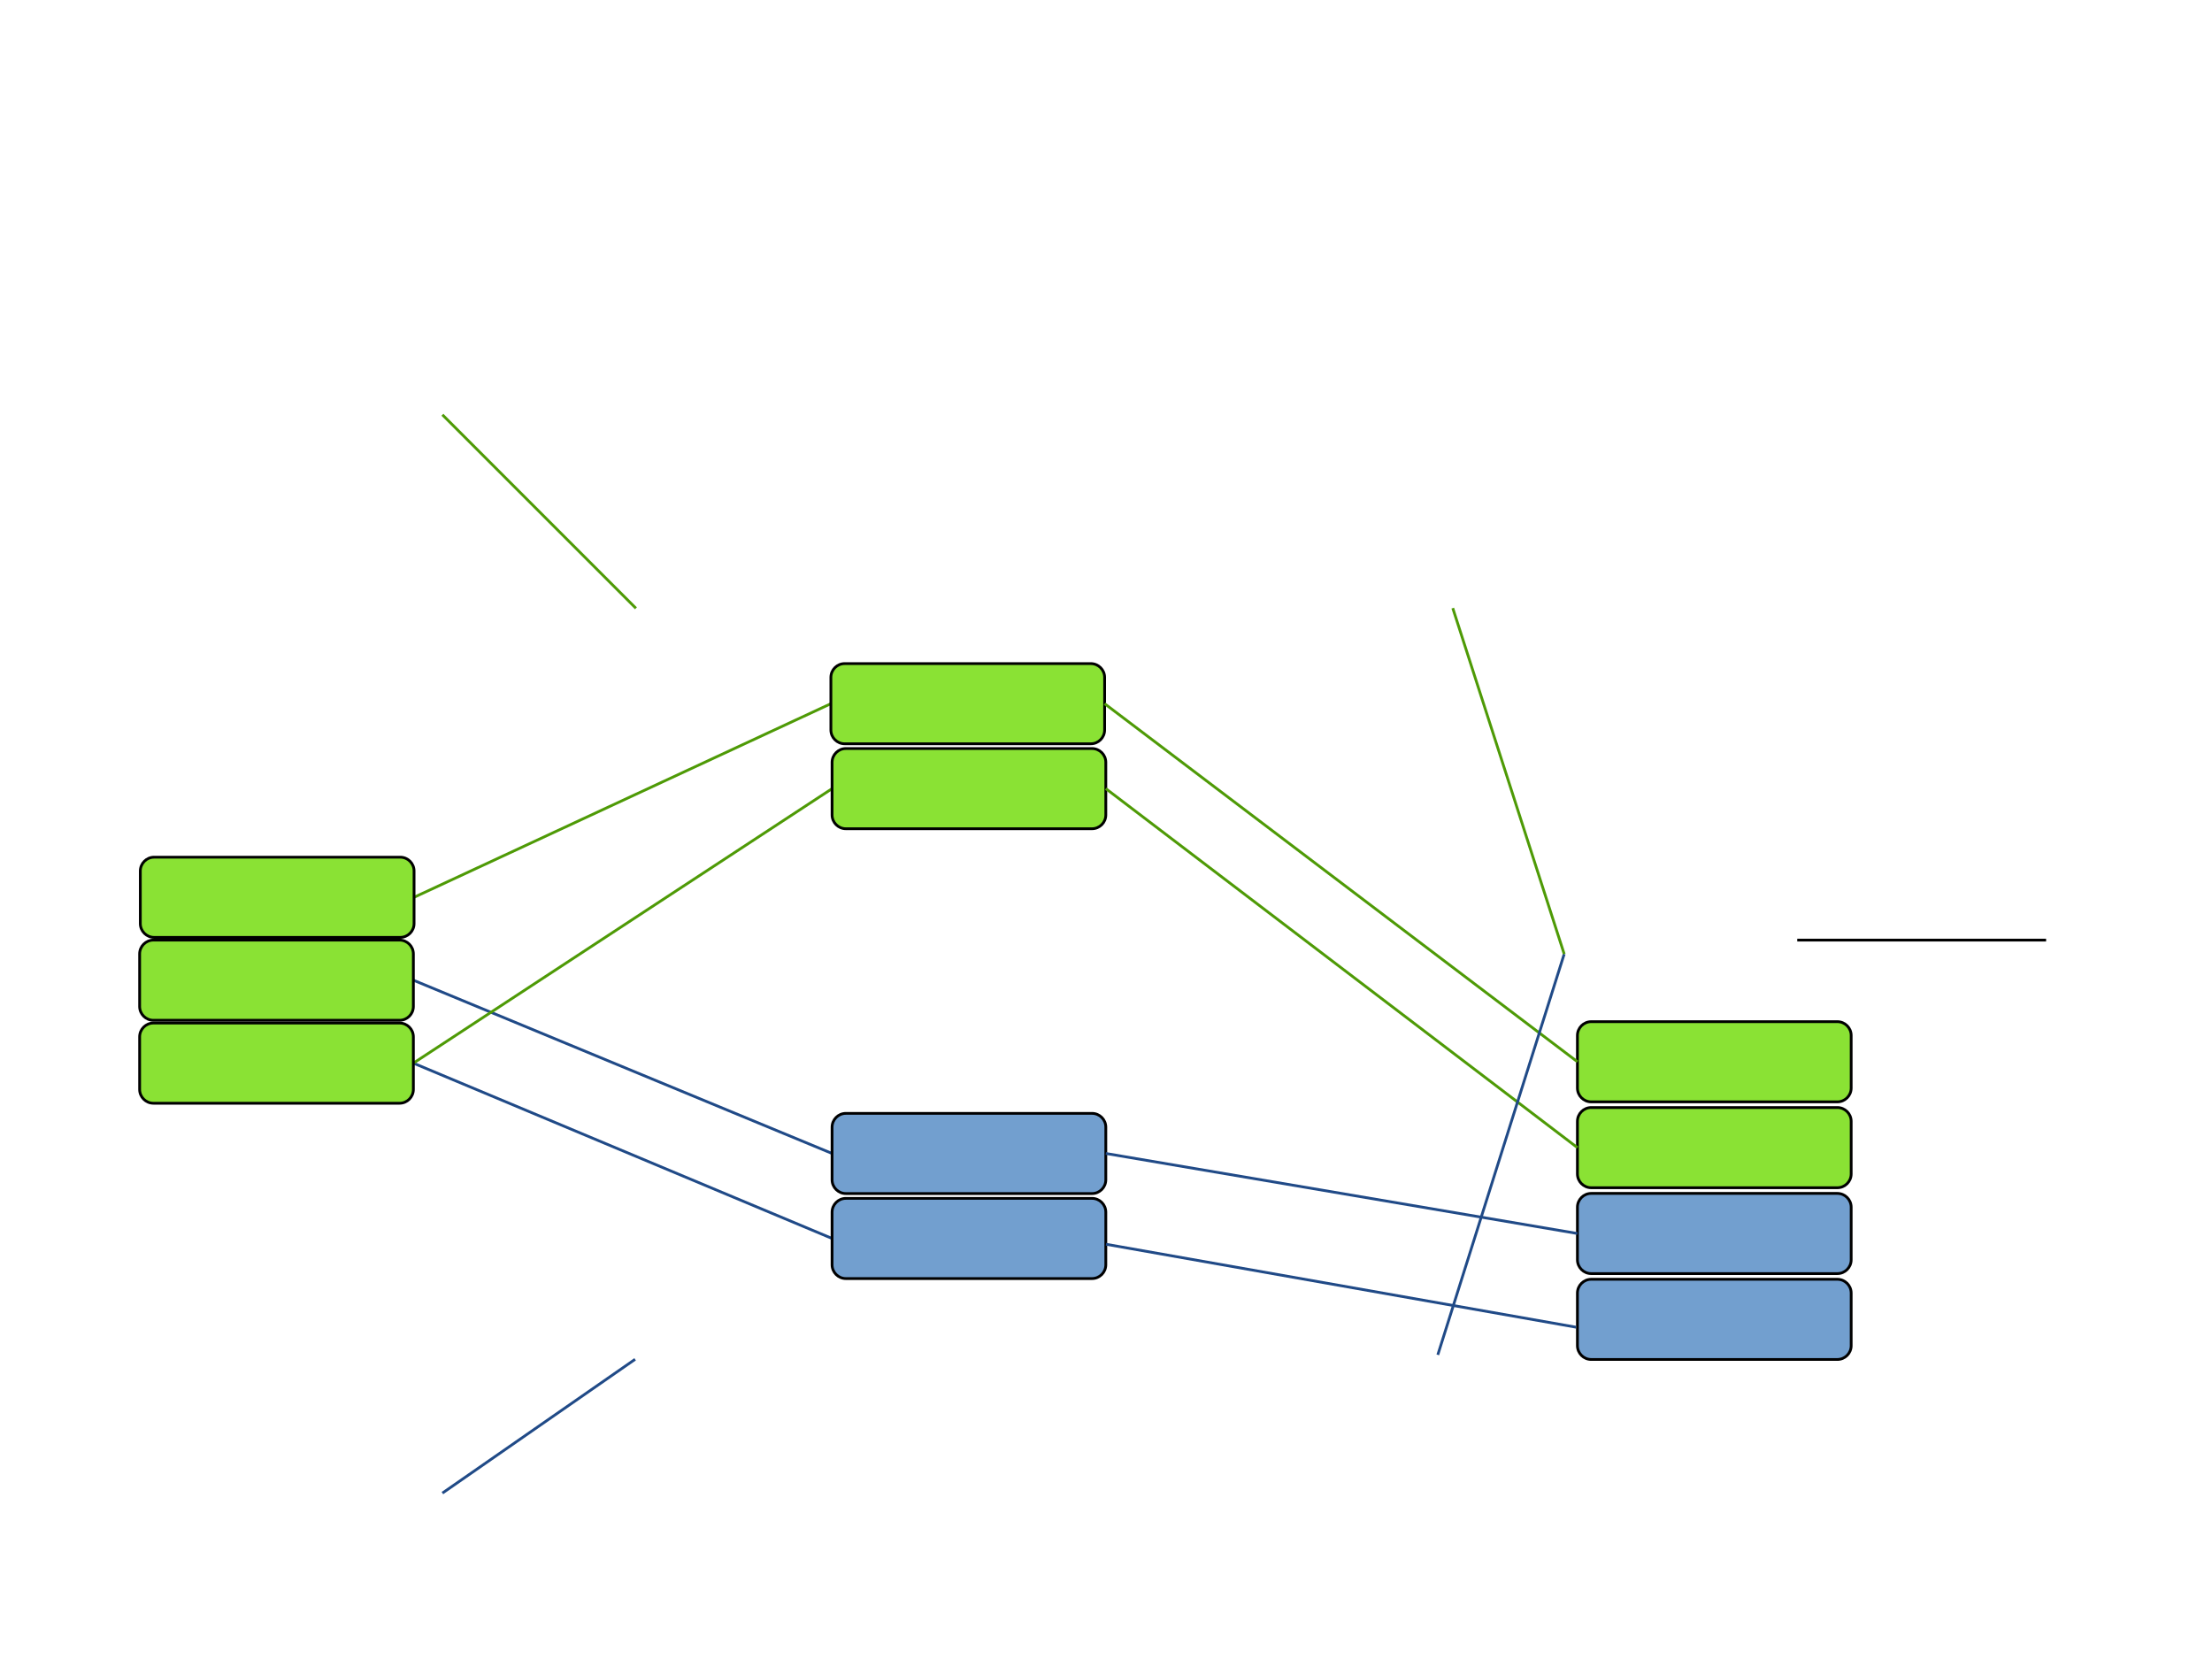
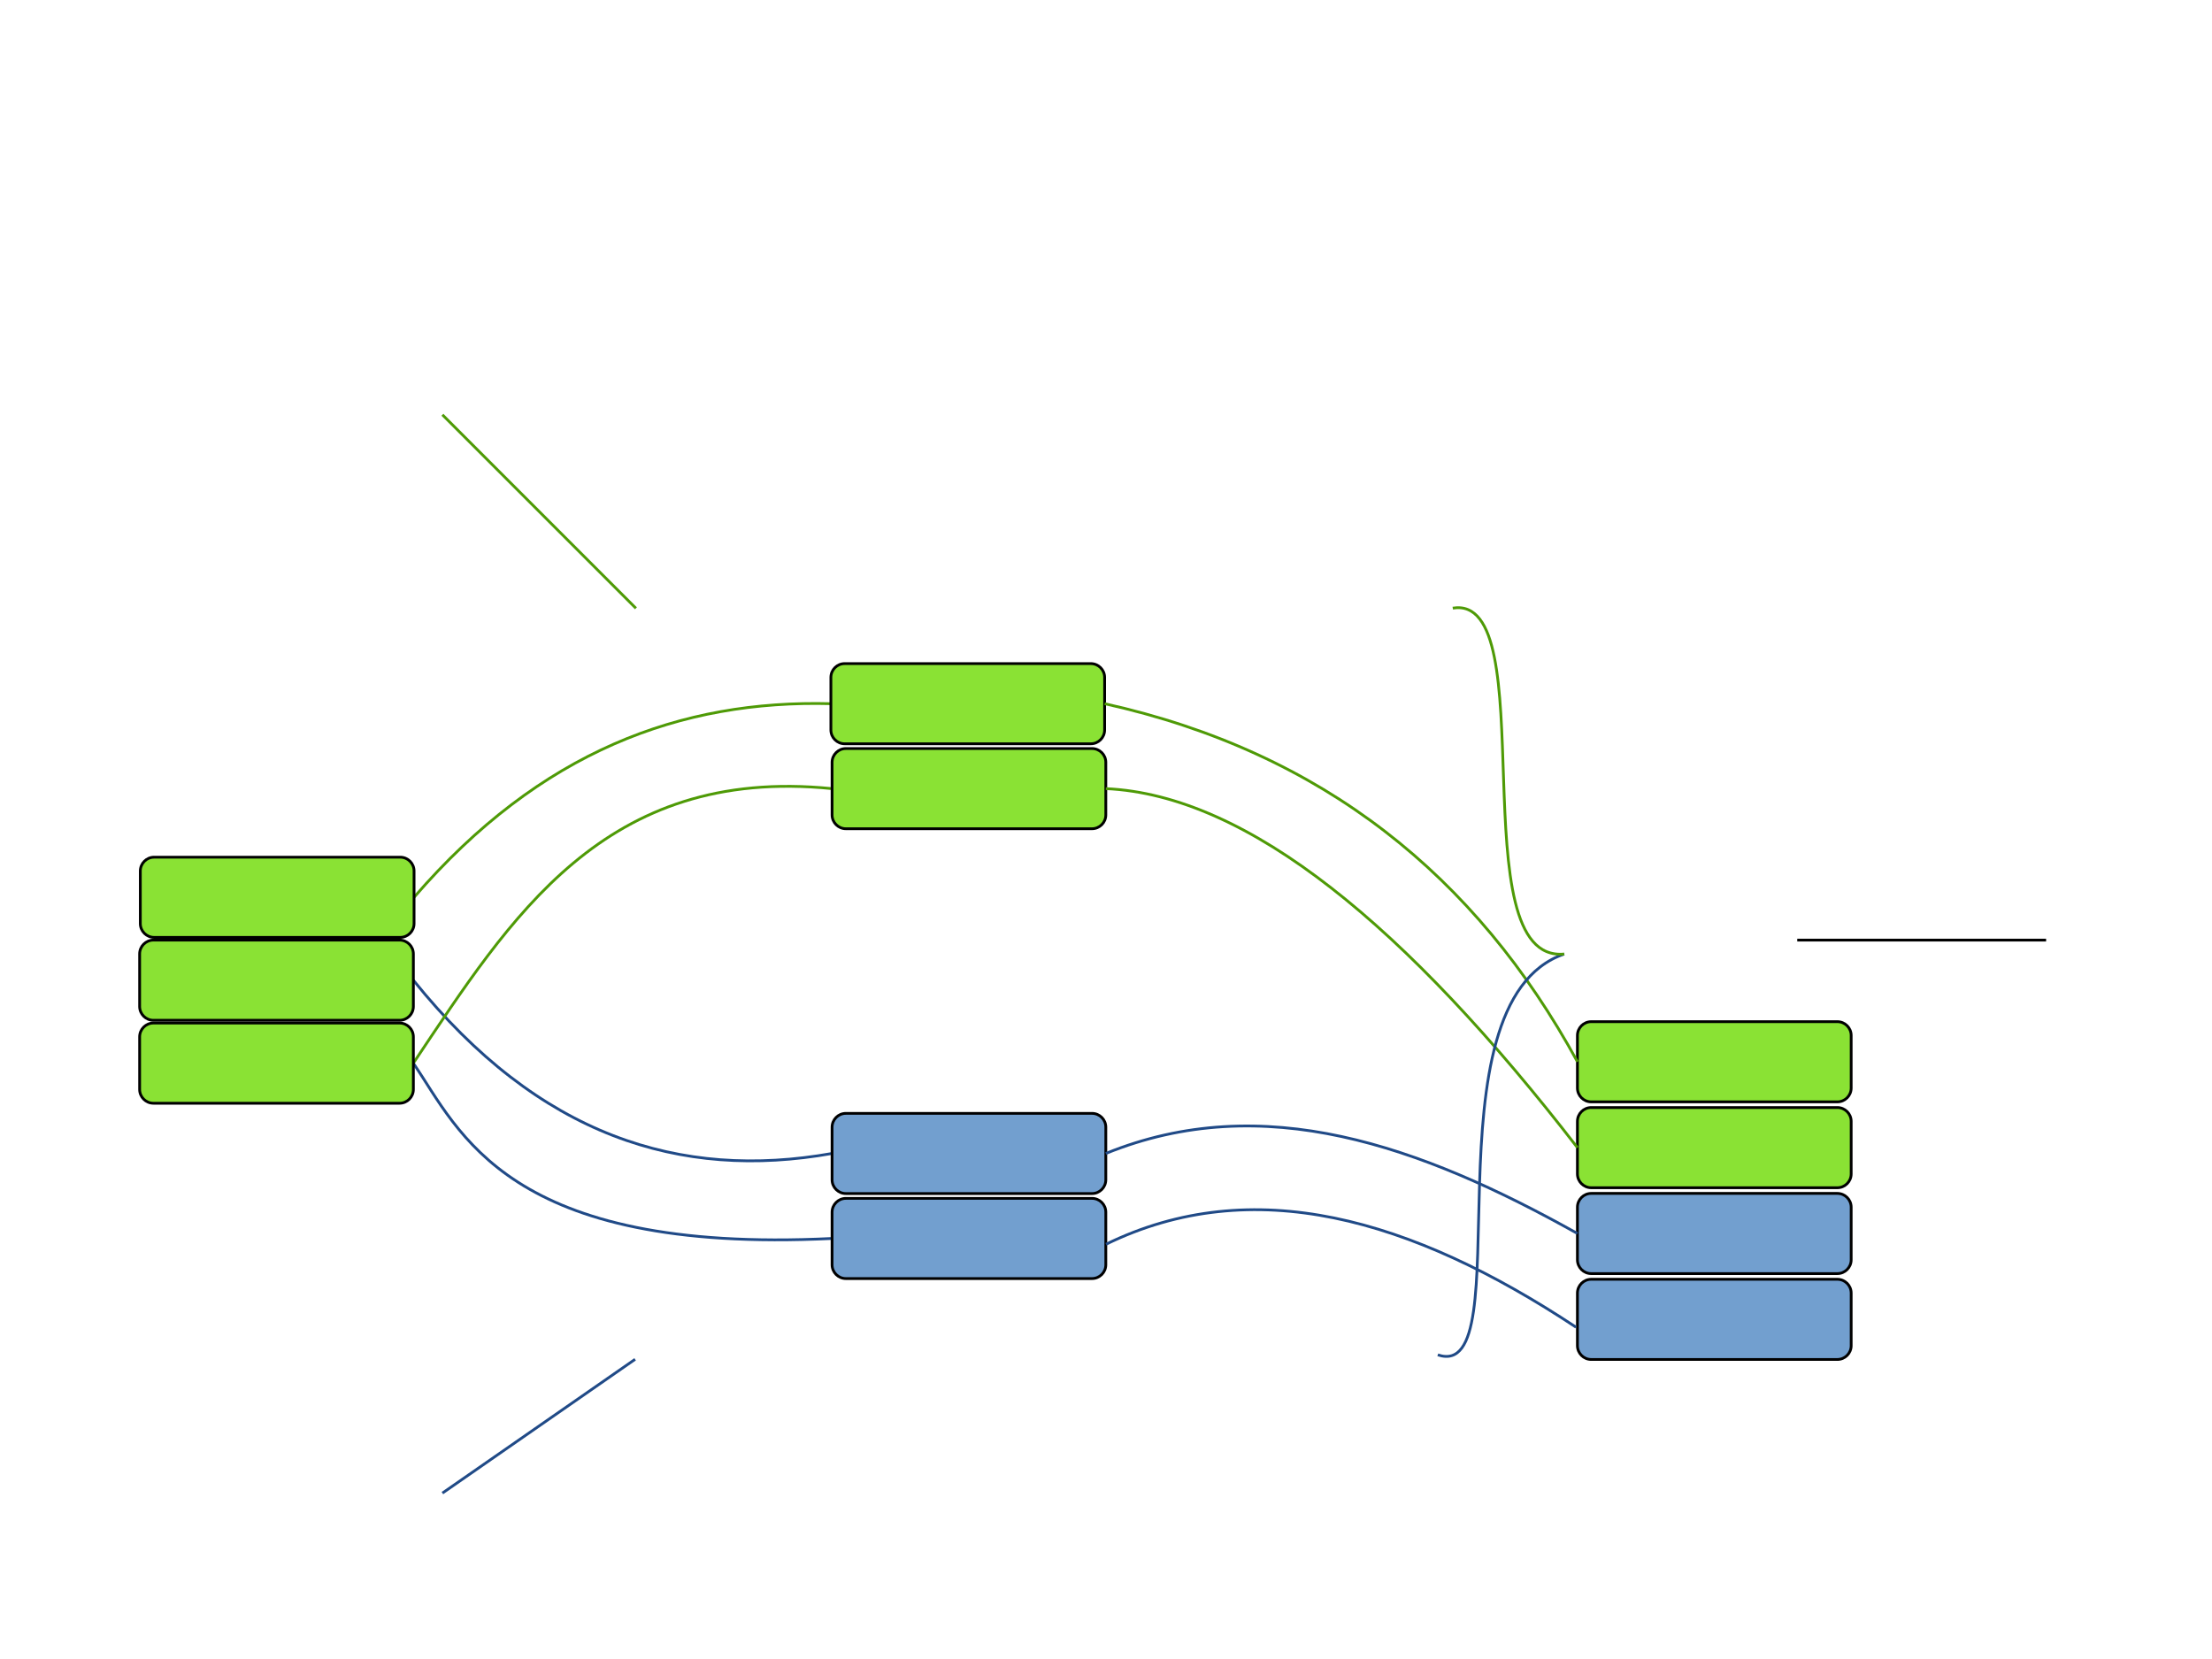
<svg xmlns="http://www.w3.org/2000/svg" width="800" height="600" id="svg2" version="1.1">
  <defs id="defs4">
    <marker orient="auto" refY="0.0" refX="0.0" id="marker5265" style="overflow:visible;" viewBox="0 0 17.774 10.156" markerWidth="17.774" markerHeight="10.156" preserveAspectRatio="xMidYMid">
      <path id="path5267" d="M 0.0,0.0 L 5.0,-5.0 L -12.5,0.0 L 5.0,5.0 L 0.0,0.0 z " style="fill-rule:evenodd;stroke:#555753;stroke-width:1pt;stroke-opacity:1;fill:#555753;fill-opacity:1" transform="scale(0.8) rotate(180) translate(12.5,0)" />
    </marker>
    <marker orient="auto" refY="0.0" refX="0.0" id="marker5129" style="overflow:visible;">
      <path id="path5131" d="M 0.0,0.0 L 5.0,-5.0 L -12.5,0.0 L 5.0,5.0 L 0.0,0.0 z " style="fill-rule:evenodd;stroke:#555753;stroke-width:1pt;stroke-opacity:1;fill:#555753;fill-opacity:1" transform="scale(0.8) rotate(180) translate(12.5,0)" />
    </marker>
    <marker orient="auto" refY="0.0" refX="0.0" id="marker4999" style="overflow:visible;">
      <path id="path5001" d="M 0.0,0.0 L 5.0,-5.0 L -12.5,0.0 L 5.0,5.0 L 0.0,0.0 z " style="fill-rule:evenodd;stroke:#555753;stroke-width:1pt;stroke-opacity:1;fill:#555753;fill-opacity:1" transform="scale(0.8) rotate(180) translate(12.5,0)" />
    </marker>
    <marker orient="auto" refY="0.0" refX="0.0" id="marker4875" style="overflow:visible;">
      <path id="path4877" d="M 0.0,0.0 L 5.0,-5.0 L -12.5,0.0 L 5.0,5.0 L 0.0,0.0 z " style="fill-rule:evenodd;stroke:#555753;stroke-width:1pt;stroke-opacity:1;fill:#555753;fill-opacity:1" transform="scale(0.8) rotate(180) translate(12.5,0)" />
    </marker>
    <marker orient="auto" refY="0.0" refX="0.0" id="marker19925" style="overflow:visible;">
      <path id="path19927" d="M 0.0,0.0 L 5.0,-5.0 L -12.5,0.0 L 5.0,5.0 L 0.0,0.0 z " style="fill-rule:evenodd;stroke:#555753;stroke-width:1pt;stroke-opacity:1;fill:#555753;fill-opacity:1" transform="scale(0.8) rotate(180) translate(12.5,0)" />
    </marker>
    <marker orient="auto" refY="0.0" refX="0.0" id="marker17859" style="overflow:visible;">
      <path id="path17861" d="M 0.0,0.0 L 5.0,-5.0 L -12.5,0.0 L 5.0,5.0 L 0.0,0.0 z " style="fill-rule:evenodd;stroke:#555753;stroke-width:1pt;stroke-opacity:1;fill:#555753;fill-opacity:1" transform="scale(0.8) rotate(180) translate(12.5,0)" />
    </marker>
    <marker orient="auto" refY="0.0" refX="0.0" id="marker17771" style="overflow:visible;">
      <path id="path17773" d="M 0.0,0.0 L 5.0,-5.0 L -12.5,0.0 L 5.0,5.0 L 0.0,0.0 z " style="fill-rule:evenodd;stroke:#555753;stroke-width:1pt;stroke-opacity:1;fill:#555753;fill-opacity:1" transform="scale(0.8) rotate(180) translate(12.5,0)" />
    </marker>
    <marker style="overflow:visible;" id="marker11237" refX="0.0" refY="0.0" orient="auto">
      <path transform="scale(0.8) rotate(180) translate(12.5,0)" style="fill-rule:evenodd;stroke:#555753;stroke-width:1pt;stroke-opacity:1;fill:#555753;fill-opacity:1" d="M 0.0,0.0 L 5.0,-5.0 L -12.5,0.0 L 5.0,5.0 L 0.0,0.0 z " id="path11239" />
    </marker>
    <marker orient="auto" refY="0.0" refX="0.0" id="marker4650" style="overflow:visible">
      <path id="path4652" d="M 0.0,0.0 L 5.0,-5.0 L -12.5,0.0 L 5.0,5.0 L 0.0,0.0 z " style="fill-rule:evenodd;stroke:#ef2929;stroke-width:1pt;stroke-opacity:1;fill:#ef2929;fill-opacity:1" transform="scale(0.8) translate(12.5,0)" />
    </marker>
    <marker style="overflow:visible" id="marker7822" refX="0.0" refY="0.0" orient="auto">
      <path transform="scale(0.8) translate(12.5,0)" style="fill-rule:evenodd;stroke:#ef2929;stroke-width:1pt;stroke-opacity:1;fill:#ef2929;fill-opacity:1" d="M 0.0,0.0 L 5.0,-5.0 L -12.5,0.0 L 5.0,5.0 L 0.0,0.0 z " id="path7824" />
    </marker>
    <marker style="overflow:visible" id="marker5765" refX="0.0" refY="0.0" orient="auto">
      <path transform="scale(0.8) translate(12.5,0)" style="fill-rule:evenodd;stroke:#ef2929;stroke-width:1pt;stroke-opacity:1;fill:#ef2929;fill-opacity:1" d="M 0.0,0.0 L 5.0,-5.0 L -12.5,0.0 L 5.0,5.0 L 0.0,0.0 z " id="path5767" />
    </marker>
- 













    inkscape:perspective
       sodipodi:type="inkscape:persp3d"
       inkscape:vp_x="0 : 526.18109 : 1"
       inkscape:vp_y="0 : 1000 : 0"
       inkscape:vp_z="744.09448 : 526.18109 : 1"
       inkscape:persp3d-origin="372.04724 : 350.78739 : 1"
       id="perspective10" /&gt;
    <marker style="overflow:visible" id="marker5765-0" refX="0" refY="0" orient="auto">
      <path transform="matrix(0.8,0,0,0.8,10,0)" style="fill:#000000;fill-opacity:1;fill-rule:evenodd;stroke:#000000;stroke-width:1pt;stroke-opacity:1" d="M 0,0 5,-5 -12.5,0 5,5 0,0 Z" id="path5767-0" />
    </marker>
    <marker style="overflow:visible" id="marker7822-2" refX="0" refY="0" orient="auto">
      <path transform="matrix(0.8,0,0,0.8,10,0)" style="fill:#000000;fill-opacity:1;fill-rule:evenodd;stroke:#000000;stroke-width:1pt;stroke-opacity:1" d="M 0,0 5,-5 -12.5,0 5,5 0,0 Z" id="path7824-8" />
    </marker>
    <marker style="overflow:visible" id="marker11237-4" refX="0" refY="0" orient="auto">
      <path transform="matrix(-0.8,0,0,-0.8,-10,0)" style="fill:#555753;fill-opacity:1;fill-rule:evenodd;stroke:#555753;stroke-width:1pt;stroke-opacity:1" d="M 0,0 5,-5 -12.5,0 5,5 0,0 Z" id="path11239-5" />
    </marker>
    <marker orient="auto" refY="0" refX="0" id="marker17771-8" style="overflow:visible">
      <path id="path17773-8" d="M 0,0 5,-5 -12.5,0 5,5 0,0 Z" style="fill:#555753;fill-opacity:1;fill-rule:evenodd;stroke:#555753;stroke-width:1pt;stroke-opacity:1" transform="matrix(-0.8,0,0,-0.8,-10,0)" />
    </marker>
    <marker orient="auto" refY="0" refX="0" id="marker17859-4" style="overflow:visible">
      <path id="path17861-9" d="M 0,0 5,-5 -12.5,0 5,5 0,0 Z" style="fill:#555753;fill-opacity:1;fill-rule:evenodd;stroke:#555753;stroke-width:1pt;stroke-opacity:1" transform="matrix(-0.8,0,0,-0.8,-10,0)" />
    </marker>
  </defs>
  <g id="layer1" transform="translate(0,-452.3622)" style="display:inline">
    <g id="g3709" transform="translate(0,20)" />
    <flowRoot xml:space="preserve" id="flowRoot4302" style="font-style:normal;font-variant:normal;font-weight:normal;font-stretch:normal;font-size:37.333px;line-height:0.01%;font-family:'Liberation Sans';-inkscape-font-specification:'Liberation Sans, Normal';text-align:center;writing-mode:lr-tb;text-anchor:middle;display:inline;fill:#000000;fill-opacity:1;stroke:none" transform="translate(-20,252.3621)">
      <flowRegion id="flowRegion4304" style="font-size:37.333px">
        <rect id="rect4306" width="760" height="90" x="40" y="220" style="font-size:37.333px;text-align:center;text-anchor:middle" />
      </flowRegion>
      <flowPara id="flowPara3847" style="font-size:37.333px;line-height:1.25">Constraint Streams: concat</flowPara>
    </flowRoot>
    <flowRoot transform="translate(-20,372.3618)" xml:space="preserve" id="flowRoot4302-6" style="font-style:normal;font-variant:normal;font-weight:normal;font-stretch:normal;font-size:16px;line-height:0.01%;font-family:'Liberation Sans';-inkscape-font-specification:'Liberation Sans, Normal';text-align:center;writing-mode:lr-tb;text-anchor:middle;display:inline;fill:#000000;fill-opacity:1;stroke:none">
      <flowRegion id="flowRegion4304-7" style="font-size:16px">
        <rect id="rect4306-3" width="740" height="30" x="50" y="150" style="font-size:16px;text-align:center;text-anchor:middle" />
      </flowRegion>
-       <flowPara id="flowPara4308-6" style="font-size:16px;line-height:1.25">Similar to an SQL UNION ALL. If tuples are repeated, they appear twice.</flowPara>
+       <flowPara id="flowPara4308-6" style="font-size:16px;line-height:1.25">Similar to an SQL OR. If tuples are repeated, they appear twice.</flowPara>
    </flowRoot>
    <flowRoot style="font-style:normal;font-variant:normal;font-weight:normal;font-stretch:normal;font-size:21.333px;line-height:0.01%;font-family:'Liberation Sans';-inkscape-font-specification:'Liberation Sans, Normal';text-align:start;writing-mode:lr-tb;text-anchor:start;display:inline;fill:#000000;fill-opacity:1;stroke:none" id="flowRoot2685" xml:space="preserve" transform="translate(-310.5072,420.2633)">
      <flowRegion style="font-size:21.333px;text-align:start;text-anchor:start" id="flowRegion2681">
        <rect style="font-size:21.333px;text-align:start;text-anchor:start" y="152.1" x="330.205" height="26.647" width="237.933" id="rect2679" />
      </flowRegion>
      <flowPara id="flowPara2683" style="font-size:21.333px;line-height:1.25;text-align:start;text-anchor:start">forEach(<flowSpan style="fill:#4e9a06" id="flowSpan2695">Employee</flowSpan>.class)</flowPara>
    </flowRoot>
    <flowRoot style="font-style:normal;font-variant:normal;font-weight:normal;font-stretch:normal;font-size:21.333px;line-height:0.01%;font-family:'Liberation Sans';-inkscape-font-specification:'Liberation Sans, Normal';text-align:start;writing-mode:lr-tb;text-anchor:start;display:inline;fill:#000000;fill-opacity:1;stroke:none" id="flowRoot2685-7" xml:space="preserve" transform="translate(-310.5072,836.5048)">
      <flowRegion style="font-size:21.333px;text-align:start;text-anchor:start" id="flowRegion2681-6">
        <rect style="font-size:21.333px;text-align:start;text-anchor:start" y="152.1" x="330.205" height="26.647" width="237.933" id="rect2679-5" />
      </flowRegion>
      <flowPara id="flowPara2683-6" style="font-size:21.333px;line-height:1.25;text-align:start;text-anchor:start">forEach(<flowSpan style="fill:#204a87" id="flowSpan2695-9">Employee</flowSpan>.class)</flowPara>
    </flowRoot>
-     <path style="fill:none;fill-rule:evenodd;stroke:#204a87;stroke-width:1px;stroke-linecap:butt;stroke-linejoin:miter;stroke-opacity:1" d="m 149.5,836.862 151.432,63.408" id="path3" />
-     <path style="fill:none;fill-rule:evenodd;stroke:#204a87;stroke-width:1px;stroke-linecap:butt;stroke-linejoin:miter;stroke-opacity:1" d="m 149.5,806.862 151.432,62.666" id="path4" />
-     <path style="fill:none;fill-rule:evenodd;stroke:#4e9a06;stroke-width:1px;stroke-linecap:butt;stroke-linejoin:miter;stroke-opacity:1" d="M 149.75,776.878 300.5,706.862" id="path5" />
-     <path style="fill:none;fill-rule:evenodd;stroke:#4e9a06;stroke-width:1px;stroke-linecap:butt;stroke-linejoin:miter;stroke-opacity:1" d="M 149.5,836.862 300.932,737.583" id="path6" />
+     <path style="fill:none;fill-rule:evenodd;stroke:#204a87;stroke-width:1px;stroke-linecap:butt;stroke-linejoin:miter;stroke-opacity:1" d="m 149.5,836.862 c 16.732,24.684 33.901,69.132 151.432,63.408" id="path3" />
+     <path style="fill:none;fill-rule:evenodd;stroke:#204a87;stroke-width:1px;stroke-linecap:butt;stroke-linejoin:miter;stroke-opacity:1" d="m 149.5,806.862 c 45.436,56.497 96.618,72.407 151.432,62.666" id="path4" />
+     <path style="fill:none;fill-rule:evenodd;stroke:#4e9a06;stroke-width:1px;stroke-linecap:butt;stroke-linejoin:miter;stroke-opacity:1" d="M 149.75,776.878 C 195.533,723.845 246.524,705.432 300.5,706.862" id="path5" />
+     <path style="fill:none;fill-rule:evenodd;stroke:#4e9a06;stroke-width:1px;stroke-linecap:butt;stroke-linejoin:miter;stroke-opacity:1" d="m 149.5,836.862 c 35.112,-52.448 68.931,-107.582 151.432,-99.28" id="path6" />
    <flowRoot style="font-style:normal;font-variant:normal;font-weight:normal;font-stretch:normal;font-size:21.333px;line-height:0.01%;font-family:'Liberation Sans';-inkscape-font-specification:'Liberation Sans, Normal';text-align:start;writing-mode:lr-tb;text-anchor:start;display:inline;fill:#000000;fill-opacity:1;stroke:none" id="flowRoot2685-3" xml:space="preserve" transform="translate(-100.5072,506.5048)">
      <flowRegion style="font-size:21.333px;text-align:start;text-anchor:start" id="flowRegion2681-7">
        <rect style="font-size:21.333px;text-align:start;text-anchor:start" y="152.1" x="330.205" height="33.758" width="380.302" id="rect2679-4" />
      </flowRegion>
      <flowPara id="flowPara2683-5" style="font-size:21.333px;line-height:1.25;text-align:start;text-anchor:start">.filter(<flowSpan style="font-size:16px;fill:#4e9a06" id="flowSpan6">employee</flowSpan>
        <flowSpan style="font-size:16px" id="flowSpan8"> -&gt; </flowSpan>
        <flowSpan style="font-size:16px;fill:#4e9a06" id="flowSpan7">employee</flowSpan>
        <flowSpan style="font-size:16px" id="flowSpan9">.hasDog()</flowSpan>)</flowPara>
    </flowRoot>
    <flowRoot style="font-style:normal;font-variant:normal;font-weight:normal;font-stretch:normal;font-size:21.333px;line-height:0.01%;font-family:'Liberation Sans';-inkscape-font-specification:'Liberation Sans, Normal';text-align:start;writing-mode:lr-tb;text-anchor:start;display:inline;fill:#000000;fill-opacity:1;stroke:none" id="flowRoot2685-3-5" xml:space="preserve" transform="translate(-100.5072,772.655)">
      <flowRegion style="font-size:21.333px;text-align:start;text-anchor:start" id="flowRegion2681-7-4">
        <rect style="font-size:21.333px;text-align:start;text-anchor:start" y="152.1" x="330.205" height="33.758" width="380.302" id="rect2679-4-7" />
      </flowRegion>
      <flowPara id="flowPara2683-5-4" style="font-size:21.333px;line-height:1.25;text-align:start;text-anchor:start">.filter(<flowSpan style="font-size:16px;fill:#204a87" id="flowSpan6-4">employee</flowSpan>
        <flowSpan style="font-size:16px" id="flowSpan8-3"> -&gt; </flowSpan>
        <flowSpan style="font-size:16px;fill:#204a87" id="flowSpan7-0">employee</flowSpan>
        <flowSpan style="font-size:16px" id="flowSpan9-7">.hasCat()</flowSpan>)</flowPara>
    </flowRoot>
    <path style="fill:none;fill-rule:evenodd;stroke:#204a87;stroke-width:1px;stroke-linecap:butt;stroke-linejoin:miter;stroke-opacity:1" d="m 160,992.362 69.698,-48.391" id="path10" />
    <path style="fill:none;fill-rule:evenodd;stroke:#4e9a06;stroke-width:1px;stroke-linecap:butt;stroke-linejoin:miter;stroke-opacity:1" d="m 160,602.362 70,70" id="path11" />
  </g>
  <g id="layer2" style="display:inline">
    <g id="g1790-3-0" transform="translate(-579.7504,-562.8465)" style="display:inline">
      <rect ry="5" rx="5" y="872.862" x="630.5" height="29" width="99" id="rect1780-6-9" style="fill:#8ae234;fill-opacity:1;stroke:#000000;stroke-width:1;stroke-linecap:round;stroke-linejoin:round;stroke-miterlimit:4;stroke-dasharray:none" />
      <flowRoot xml:space="preserve" id="flowRoot1788-7-3" style="font-style:normal;font-variant:normal;font-weight:normal;font-stretch:normal;font-size:12.876px;line-height:0.01%;font-family:'Liberation Sans';-inkscape-font-specification:'Liberation Sans, Normal';text-align:center;writing-mode:lr-tb;text-anchor:middle;fill:#000000;fill-opacity:1;stroke:none" transform="matrix(1.656899,0,0,1.656899,169.6059,754.1611)">
        <flowRegion id="flowRegion1784-5-6" style="font-size:12.876px">
          <rect id="rect1782-3-0" width="60.052" height="17.321" x="278.167" y="72.124" style="font-size:12.875px" />
        </flowRegion>
        <flowPara style="font-size:12.876px;line-height:1.25" id="flowPara1786-5-6">Ann</flowPara>
      </flowRoot>
    </g>
    <g id="g1790-3-0-9" transform="translate(-580,-532.8622)" style="display:inline">
      <rect ry="5" rx="5" y="872.862" x="630.5" height="29" width="99" id="rect1780-6-9-2" style="fill:#8ae234;fill-opacity:1;stroke:#000000;stroke-width:1;stroke-linecap:round;stroke-linejoin:round;stroke-miterlimit:4;stroke-dasharray:none" />
      <flowRoot xml:space="preserve" id="flowRoot1788-7-3-0" style="font-style:normal;font-variant:normal;font-weight:normal;font-stretch:normal;font-size:12.876px;line-height:0.01%;font-family:'Liberation Sans';-inkscape-font-specification:'Liberation Sans, Normal';text-align:center;writing-mode:lr-tb;text-anchor:middle;fill:#000000;fill-opacity:1;stroke:none" transform="matrix(1.656899,0,0,1.656899,169.6059,754.1611)">
        <flowRegion id="flowRegion1784-5-6-2" style="font-size:12.876px">
          <rect id="rect1782-3-0-3" width="60.052" height="17.321" x="278.167" y="72.124" style="font-size:12.875px" />
        </flowRegion>
        <flowPara style="font-size:12.876px;line-height:1.25" id="flowPara1786-5-6-7">Beth</flowPara>
      </flowRoot>
    </g>
    <g id="g1790-3-0-5" transform="translate(-580,-502.8622)" style="display:inline">
      <rect ry="5" rx="5" y="872.862" x="630.5" height="29" width="99" id="rect1780-6-9-9" style="fill:#8ae234;fill-opacity:1;stroke:#000000;stroke-width:1;stroke-linecap:round;stroke-linejoin:round;stroke-miterlimit:4;stroke-dasharray:none" />
      <flowRoot xml:space="preserve" id="flowRoot1788-7-3-2" style="font-style:normal;font-variant:normal;font-weight:normal;font-stretch:normal;font-size:12.876px;line-height:0.01%;font-family:'Liberation Sans';-inkscape-font-specification:'Liberation Sans, Normal';text-align:center;writing-mode:lr-tb;text-anchor:middle;fill:#000000;fill-opacity:1;stroke:none" transform="matrix(1.656899,0,0,1.656899,169.6059,754.1611)">
        <flowRegion id="flowRegion1784-5-6-28" style="font-size:12.876px">
          <rect id="rect1782-3-0-9" width="60.052" height="17.321" x="278.167" y="72.124" style="font-size:12.875px" />
        </flowRegion>
        <flowPara style="font-size:12.876px;line-height:1.25" id="flowPara1786-5-6-73">Carl</flowPara>
      </flowRoot>
    </g>
    <g id="g1790-3-0-6" transform="translate(-330,-632.8622)" style="display:inline">
      <rect ry="5" rx="5" y="872.862" x="630.5" height="29" width="99" id="rect1780-6-9-1" style="fill:#8ae234;fill-opacity:1;stroke:#000000;stroke-width:1;stroke-linecap:round;stroke-linejoin:round;stroke-miterlimit:4;stroke-dasharray:none" />
      <flowRoot xml:space="preserve" id="flowRoot1788-7-3-29" style="font-style:normal;font-variant:normal;font-weight:normal;font-stretch:normal;font-size:12.876px;line-height:0.01%;font-family:'Liberation Sans';-inkscape-font-specification:'Liberation Sans, Normal';text-align:center;writing-mode:lr-tb;text-anchor:middle;fill:#000000;fill-opacity:1;stroke:none" transform="matrix(1.656899,0,0,1.656899,169.6059,754.1611)">
        <flowRegion id="flowRegion1784-5-6-3" style="font-size:12.876px">
          <rect id="rect1782-3-0-1" width="60.052" height="17.321" x="278.167" y="72.124" style="font-size:12.875px" />
        </flowRegion>
        <flowPara style="font-size:12.876px;line-height:1.25" id="flowPara1786-5-6-9">Ann</flowPara>
      </flowRoot>
    </g>
    <g id="g1790-3-0-5-4" transform="translate(-329.5681,-602.1418)" style="display:inline">
      <rect ry="5" rx="5" y="872.862" x="630.5" height="29" width="99" id="rect1780-6-9-9-7" style="fill:#8ae234;fill-opacity:1;stroke:#000000;stroke-width:1;stroke-linecap:round;stroke-linejoin:round;stroke-miterlimit:4;stroke-dasharray:none" />
      <flowRoot xml:space="preserve" id="flowRoot1788-7-3-2-8" style="font-style:normal;font-variant:normal;font-weight:normal;font-stretch:normal;font-size:12.876px;line-height:0.01%;font-family:'Liberation Sans';-inkscape-font-specification:'Liberation Sans, Normal';text-align:center;writing-mode:lr-tb;text-anchor:middle;fill:#000000;fill-opacity:1;stroke:none" transform="matrix(1.656899,0,0,1.656899,169.6059,754.1611)">
        <flowRegion id="flowRegion1784-5-6-28-4" style="font-size:12.876px">
          <rect id="rect1782-3-0-9-5" width="60.052" height="17.321" x="278.167" y="72.124" style="font-size:12.875px" />
        </flowRegion>
        <flowPara style="font-size:12.876px;line-height:1.25" id="flowPara1786-5-6-73-0">Carl</flowPara>
      </flowRoot>
    </g>
    <g id="g1790-3-0-9-3" transform="translate(-329.5681,-470.1961)" style="display:inline">
      <rect ry="5" rx="5" y="872.862" x="630.5" height="29" width="99" id="rect1780-6-9-2-6" style="fill:#729fcf;fill-opacity:1;stroke:#000000;stroke-width:1;stroke-linecap:round;stroke-linejoin:round;stroke-miterlimit:4;stroke-dasharray:none" />
      <flowRoot xml:space="preserve" id="flowRoot1788-7-3-0-1" style="font-style:normal;font-variant:normal;font-weight:normal;font-stretch:normal;font-size:12.876px;line-height:0.01%;font-family:'Liberation Sans';-inkscape-font-specification:'Liberation Sans, Normal';text-align:center;writing-mode:lr-tb;text-anchor:middle;fill:#000000;fill-opacity:1;stroke:none" transform="matrix(1.656899,0,0,1.656899,169.6059,754.1611)">
        <flowRegion id="flowRegion1784-5-6-2-0" style="font-size:12.876px">
          <rect id="rect1782-3-0-3-6" width="60.052" height="17.321" x="278.167" y="72.124" style="font-size:12.875px" />
        </flowRegion>
        <flowPara style="font-size:12.876px;line-height:1.25" id="flowPara1786-5-6-7-3">Beth</flowPara>
      </flowRoot>
    </g>
    <g id="g1790-3-0-5-2" transform="translate(-329.5681,-439.4543)" style="display:inline">
      <rect ry="5" rx="5" y="872.862" x="630.5" height="29" width="99" id="rect1780-6-9-9-0" style="fill:#729fcf;fill-opacity:1;stroke:#000000;stroke-width:1;stroke-linecap:round;stroke-linejoin:round;stroke-miterlimit:4;stroke-dasharray:none" />
      <flowRoot xml:space="preserve" id="flowRoot1788-7-3-2-6" style="font-style:normal;font-variant:normal;font-weight:normal;font-stretch:normal;font-size:12.876px;line-height:0.01%;font-family:'Liberation Sans';-inkscape-font-specification:'Liberation Sans, Normal';text-align:center;writing-mode:lr-tb;text-anchor:middle;fill:#000000;fill-opacity:1;stroke:none" transform="matrix(1.656899,0,0,1.656899,169.6059,754.1611)">
        <flowRegion id="flowRegion1784-5-6-28-1" style="font-size:12.876px">
          <rect id="rect1782-3-0-9-55" width="60.052" height="17.321" x="278.167" y="72.124" style="font-size:12.875px" />
        </flowRegion>
        <flowPara style="font-size:12.876px;line-height:1.25" id="flowPara1786-5-6-73-4">Carl</flowPara>
      </flowRoot>
    </g>
    <g id="g1790-3-0-6-8" transform="translate(-60,-503.3622)" style="display:inline">
      <rect ry="5" rx="5" y="872.862" x="630.5" height="29" width="99" id="rect1780-6-9-1-6" style="fill:#8ae234;fill-opacity:1;stroke:#000000;stroke-width:1;stroke-linecap:round;stroke-linejoin:round;stroke-miterlimit:4;stroke-dasharray:none" />
      <flowRoot xml:space="preserve" id="flowRoot1788-7-3-29-8" style="font-style:normal;font-variant:normal;font-weight:normal;font-stretch:normal;font-size:12.876px;line-height:0.01%;font-family:'Liberation Sans';-inkscape-font-specification:'Liberation Sans, Normal';text-align:center;writing-mode:lr-tb;text-anchor:middle;fill:#000000;fill-opacity:1;stroke:none" transform="matrix(1.656899,0,0,1.656899,169.6059,754.1611)">
        <flowRegion id="flowRegion1784-5-6-3-8" style="font-size:12.876px">
          <rect id="rect1782-3-0-1-4" width="60.052" height="17.321" x="278.167" y="72.124" style="font-size:12.875px" />
        </flowRegion>
        <flowPara style="font-size:12.876px;line-height:1.25" id="flowPara1786-5-6-9-3">Ann</flowPara>
      </flowRoot>
    </g>
    <g id="g1790-3-0-5-4-1" transform="translate(-60,-472.3055)" style="display:inline">
      <rect ry="5" rx="5" y="872.862" x="630.5" height="29" width="99" id="rect1780-6-9-9-7-4" style="fill:#8ae234;fill-opacity:1;stroke:#000000;stroke-width:1;stroke-linecap:round;stroke-linejoin:round;stroke-miterlimit:4;stroke-dasharray:none" />
      <flowRoot xml:space="preserve" id="flowRoot1788-7-3-2-8-9" style="font-style:normal;font-variant:normal;font-weight:normal;font-stretch:normal;font-size:12.876px;line-height:0.01%;font-family:'Liberation Sans';-inkscape-font-specification:'Liberation Sans, Normal';text-align:center;writing-mode:lr-tb;text-anchor:middle;fill:#000000;fill-opacity:1;stroke:none" transform="matrix(1.656899,0,0,1.656899,169.6059,754.1611)">
        <flowRegion id="flowRegion1784-5-6-28-4-2" style="font-size:12.876px">
          <rect id="rect1782-3-0-9-5-0" width="60.052" height="17.321" x="278.167" y="72.124" style="font-size:12.875px" />
        </flowRegion>
        <flowPara style="font-size:12.876px;line-height:1.25" id="flowPara1786-5-6-73-0-6">Carl</flowPara>
      </flowRoot>
    </g>
    <g id="g1790-3-0-9-3-8" transform="translate(-60,-441.2488)" style="display:inline">
      <rect ry="5" rx="5" y="872.862" x="630.5" height="29" width="99" id="rect1780-6-9-2-6-9" style="fill:#729fcf;fill-opacity:1;stroke:#000000;stroke-width:1;stroke-linecap:round;stroke-linejoin:round;stroke-miterlimit:4;stroke-dasharray:none" />
      <flowRoot xml:space="preserve" id="flowRoot1788-7-3-0-1-2" style="font-style:normal;font-variant:normal;font-weight:normal;font-stretch:normal;font-size:12.876px;line-height:0.01%;font-family:'Liberation Sans';-inkscape-font-specification:'Liberation Sans, Normal';text-align:center;writing-mode:lr-tb;text-anchor:middle;fill:#000000;fill-opacity:1;stroke:none" transform="matrix(1.656899,0,0,1.656899,169.6059,754.1611)">
        <flowRegion id="flowRegion1784-5-6-2-0-6" style="font-size:12.876px">
          <rect id="rect1782-3-0-3-6-6" width="60.052" height="17.321" x="278.167" y="72.124" style="font-size:12.875px" />
        </flowRegion>
        <flowPara style="font-size:12.876px;line-height:1.25" id="flowPara1786-5-6-7-3-4">Beth</flowPara>
      </flowRoot>
    </g>
    <g id="g1790-3-0-5-2-9" transform="translate(-60,-410.1921)" style="display:inline">
      <rect ry="5" rx="5" y="872.862" x="630.5" height="29" width="99" id="rect1780-6-9-9-0-5" style="fill:#729fcf;fill-opacity:1;stroke:#000000;stroke-width:1;stroke-linecap:round;stroke-linejoin:round;stroke-miterlimit:4;stroke-dasharray:none" />
      <flowRoot xml:space="preserve" id="flowRoot1788-7-3-2-6-0" style="font-style:normal;font-variant:normal;font-weight:normal;font-stretch:normal;font-size:12.876px;line-height:0.01%;font-family:'Liberation Sans';-inkscape-font-specification:'Liberation Sans, Normal';text-align:center;writing-mode:lr-tb;text-anchor:middle;fill:#000000;fill-opacity:1;stroke:none" transform="matrix(1.656899,0,0,1.656899,169.6059,754.1611)">
        <flowRegion id="flowRegion1784-5-6-28-1-4" style="font-size:12.876px">
          <rect id="rect1782-3-0-9-55-8" width="60.052" height="17.321" x="278.167" y="72.124" style="font-size:12.875px" />
        </flowRegion>
        <flowPara style="font-size:12.876px;line-height:1.25" id="flowPara1786-5-6-73-4-7">Carl</flowPara>
      </flowRoot>
    </g>
-     <path style="fill:none;fill-rule:evenodd;stroke:#4e9a06;stroke-width:1px;stroke-linecap:butt;stroke-linejoin:miter;stroke-opacity:1" d="M 399.5,254.5 570.5,384" id="path15" />
-     <path style="fill:none;fill-rule:evenodd;stroke:#4e9a06;stroke-width:1px;stroke-linecap:butt;stroke-linejoin:miter;stroke-opacity:1" d="M 399.932,285.22 570.5,415.057" id="path16" />
-     <path style="fill:none;fill-rule:evenodd;stroke:#204a87;stroke-width:1px;stroke-linecap:butt;stroke-linejoin:miter;stroke-opacity:1" d="M 399.932,417.166 570.5,446.113" id="path17" />
-     <path style="fill:none;fill-rule:evenodd;stroke:#204a87;stroke-width:1px;stroke-linecap:butt;stroke-linejoin:miter;stroke-opacity:1" d="m 400,450 170,30" id="path18" />
+     <path style="fill:none;fill-rule:evenodd;stroke:#4e9a06;stroke-width:1px;stroke-linecap:butt;stroke-linejoin:miter;stroke-opacity:1" d="m 399.5,254.5 c 78.911,17.52 134.419,62.432 171,129.5" id="path15" />
+     <path style="fill:none;fill-rule:evenodd;stroke:#4e9a06;stroke-width:1px;stroke-linecap:butt;stroke-linejoin:miter;stroke-opacity:1" d="M 399.932,285.22 C 451.581,287.552 509.033,335.523 570.5,415.057" id="path16" />
+     <path style="fill:none;fill-rule:evenodd;stroke:#204a87;stroke-width:1px;stroke-linecap:butt;stroke-linejoin:miter;stroke-opacity:1" d="M 399.932,417.166 C 456.759,394.086 513.624,414.275 570.5,446.113" id="path17" />
+     <path style="fill:none;fill-rule:evenodd;stroke:#204a87;stroke-width:1px;stroke-linecap:butt;stroke-linejoin:miter;stroke-opacity:1" d="m 400,450 c 53.031,-25.878 110.346,-9.475 170,30" id="path18" />
  </g>
  <g id="layer5" style="display:inline">
    <flowRoot style="font-style:normal;font-variant:normal;font-weight:normal;font-stretch:normal;font-size:21.333px;line-height:0.01%;font-family:'Liberation Sans';-inkscape-font-specification:'Liberation Sans, Normal';text-align:start;writing-mode:lr-tb;text-anchor:start;display:inline;fill:#000000;fill-opacity:1;stroke:none" id="flowRoot2662" xml:space="preserve" transform="translate(235.5055,173.7208)">
      <flowRegion style="font-size:21.333px;text-align:start;text-anchor:start" id="flowRegion2654">
        <rect style="font-size:21.333px;text-align:start;text-anchor:start" y="152.1" x="330.205" height="90" width="200" id="rect2652" />
      </flowRegion>
      <flowPara id="flowPara2660" style="font-size:21.333px;line-height:1.25;text-align:start;text-anchor:start">.concat()</flowPara>
    </flowRoot>
    <flowRoot style="font-style:normal;font-variant:normal;font-weight:normal;font-stretch:normal;font-size:32px;line-height:0.01%;font-family:'Liberation Sans';-inkscape-font-specification:'Liberation Sans, Normal';text-align:start;writing-mode:lr-tb;text-anchor:start;display:inline;fill:#000000;fill-opacity:1;stroke:none" id="flowRoot2662-2" xml:space="preserve" transform="translate(413.598,160.3029)">
      <flowRegion style="text-align:start;text-anchor:start" id="flowRegion2654-2">
        <rect style="text-align:start;text-anchor:start" y="152.1" x="330.205" height="90" width="200" id="rect2652-6" />
      </flowRegion>
      <flowPara id="flowPara2660-1" style="font-size:32px;line-height:1.25;text-align:start;text-anchor:start">...</flowPara>
    </flowRoot>
    <path style="fill:none;fill-rule:evenodd;stroke:#000000;stroke-width:1px;stroke-linecap:butt;stroke-linejoin:miter;stroke-opacity:1" d="m 650,340 h 90" id="path19" />
  </g>
  <g id="layer4" style="display:inline">
-     <path style="fill:none;fill-rule:evenodd;stroke:#204a87;stroke-width:1px;stroke-linecap:butt;stroke-linejoin:miter;stroke-opacity:1" d="M 520,490 565.711,345.037" id="path12" />
-     <path style="fill:none;fill-rule:evenodd;stroke:#4e9a06;stroke-width:1px;stroke-linecap:butt;stroke-linejoin:miter;stroke-opacity:1" d="m 525.413,219.937 40.298,125.099" id="path14" />
+     <path style="fill:none;fill-rule:evenodd;stroke:#204a87;stroke-width:1px;stroke-linecap:butt;stroke-linejoin:miter;stroke-opacity:1" d="m 520,490 c 30.84,10.467 -5.812,-127.188 45.711,-144.963" id="path12" />
+     <path style="fill:none;fill-rule:evenodd;stroke:#4e9a06;stroke-width:1px;stroke-linecap:butt;stroke-linejoin:miter;stroke-opacity:1" d="m 525.413,219.937 c 33.459,-5.433 2.113,128.659 40.298,125.099" id="path14" />
  </g>
  <g id="layer6" style="display:inline" />
</svg>
